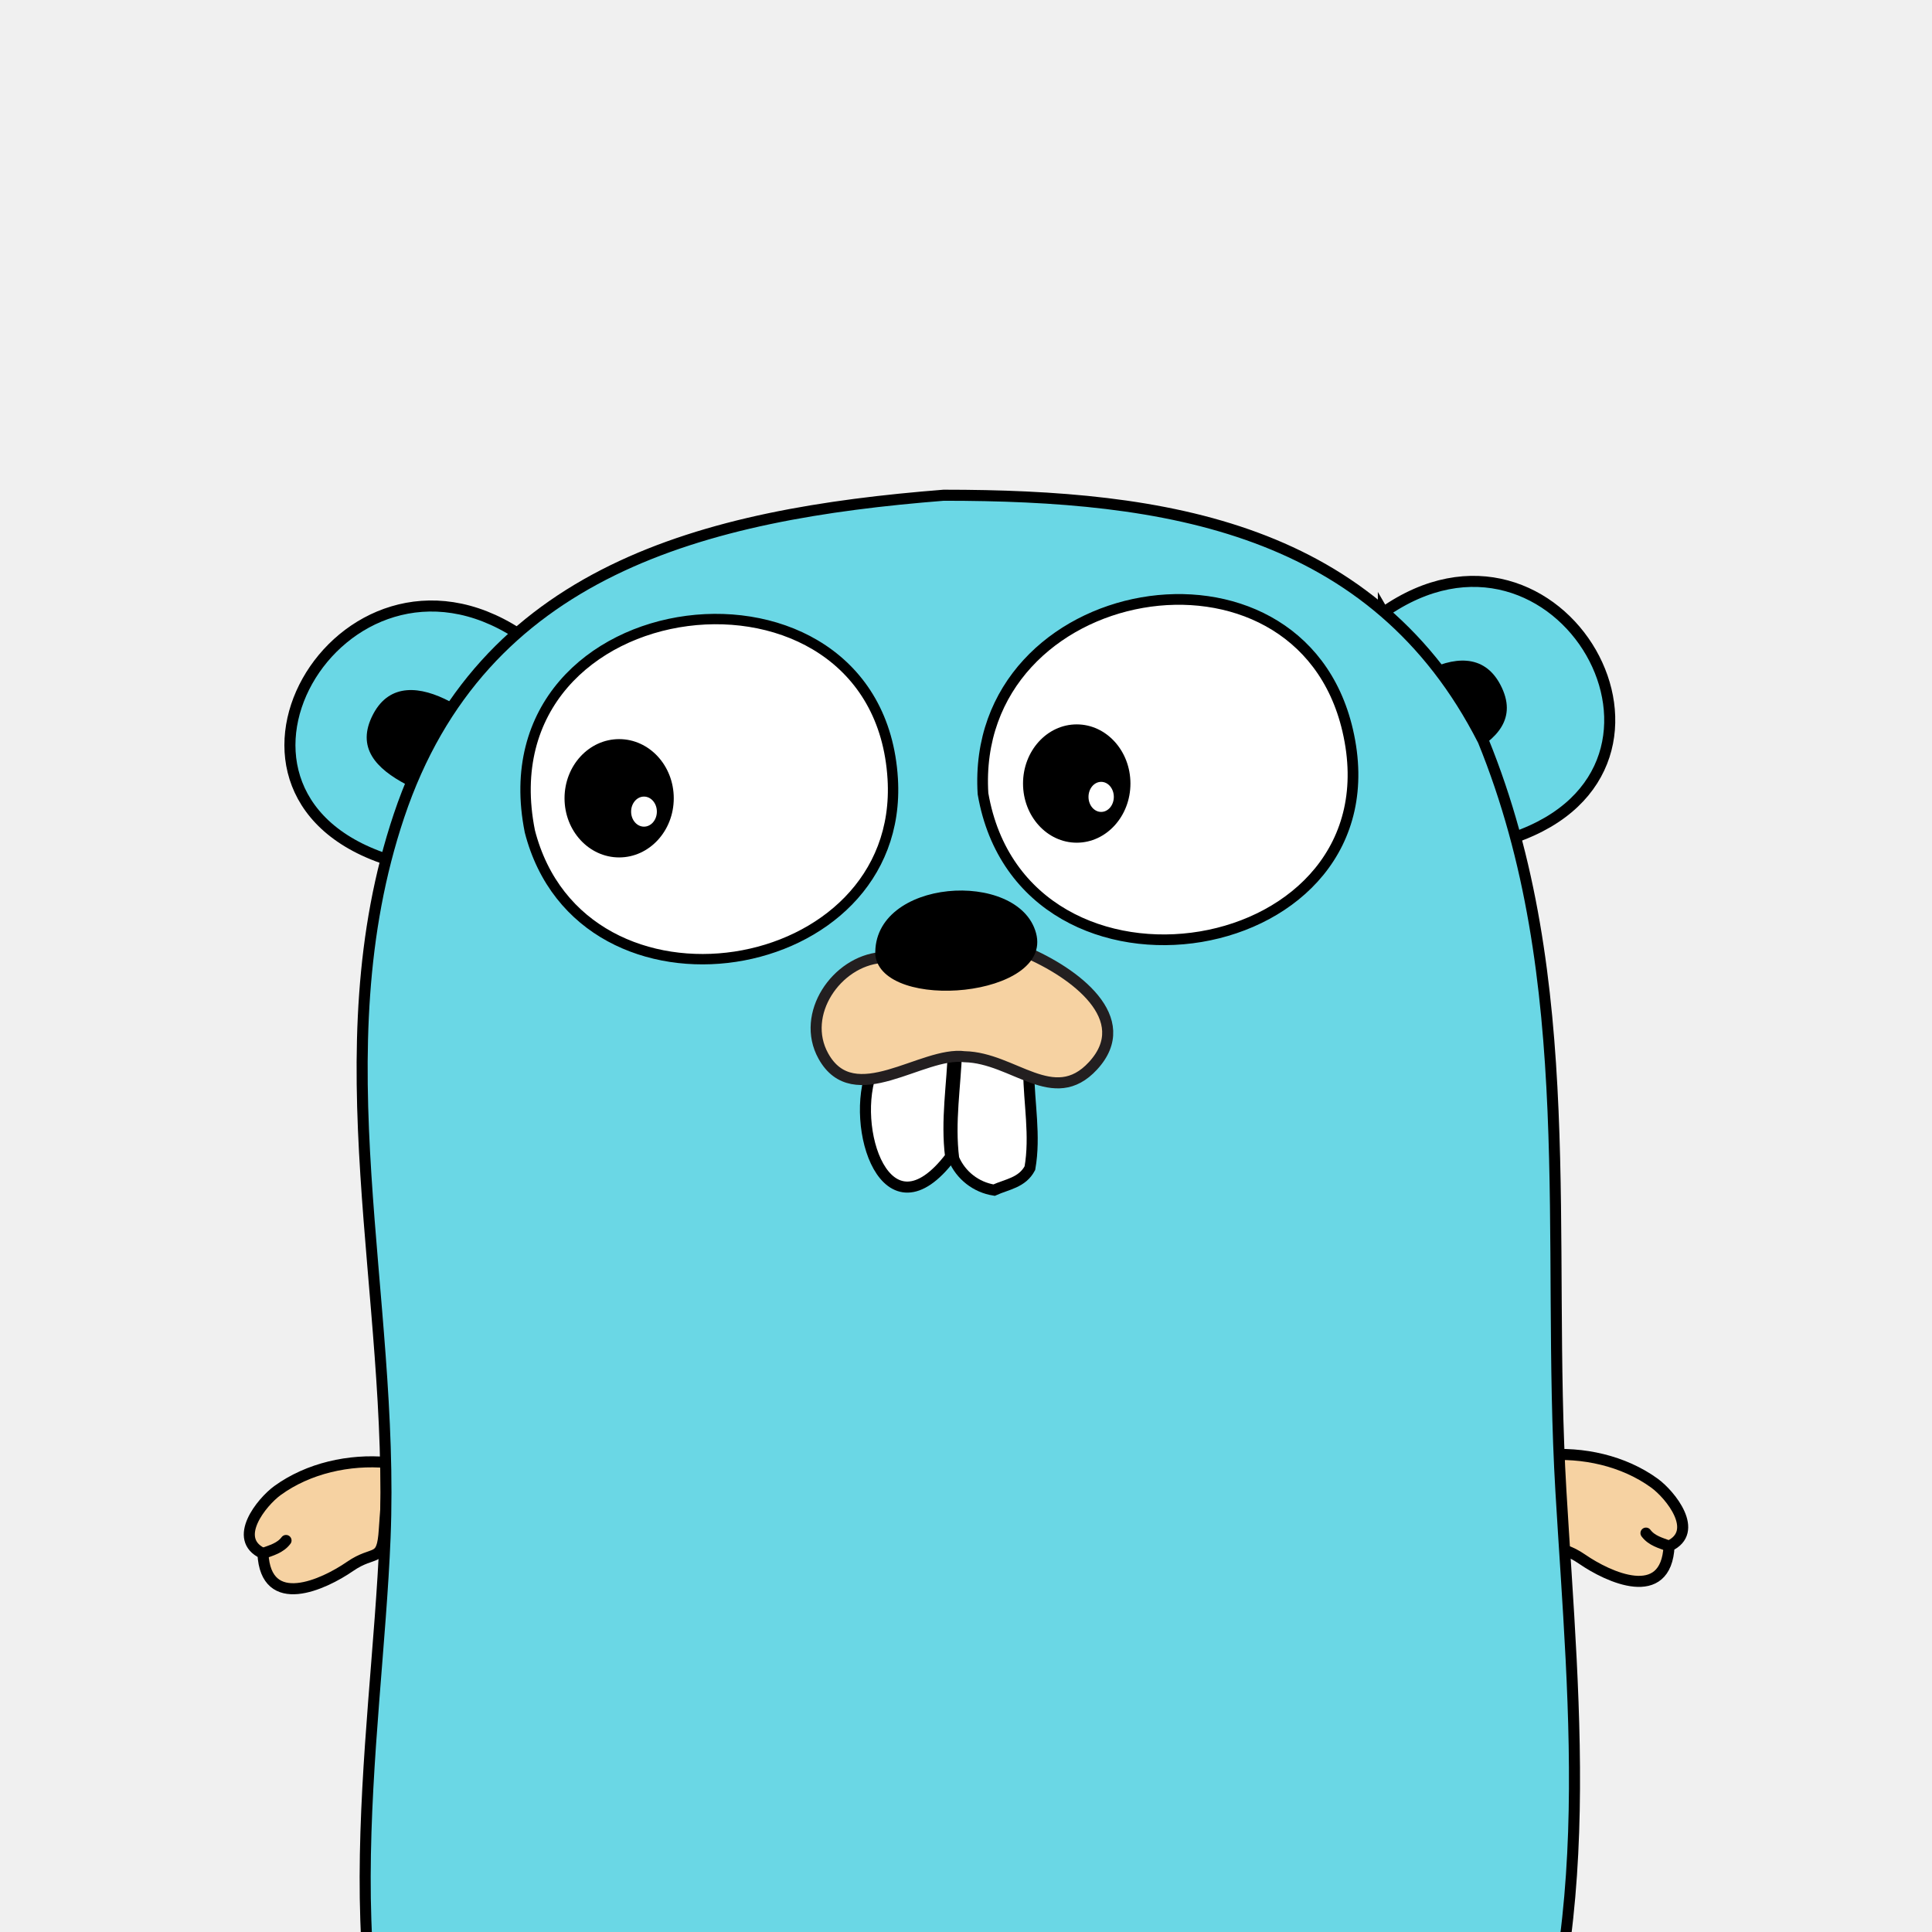
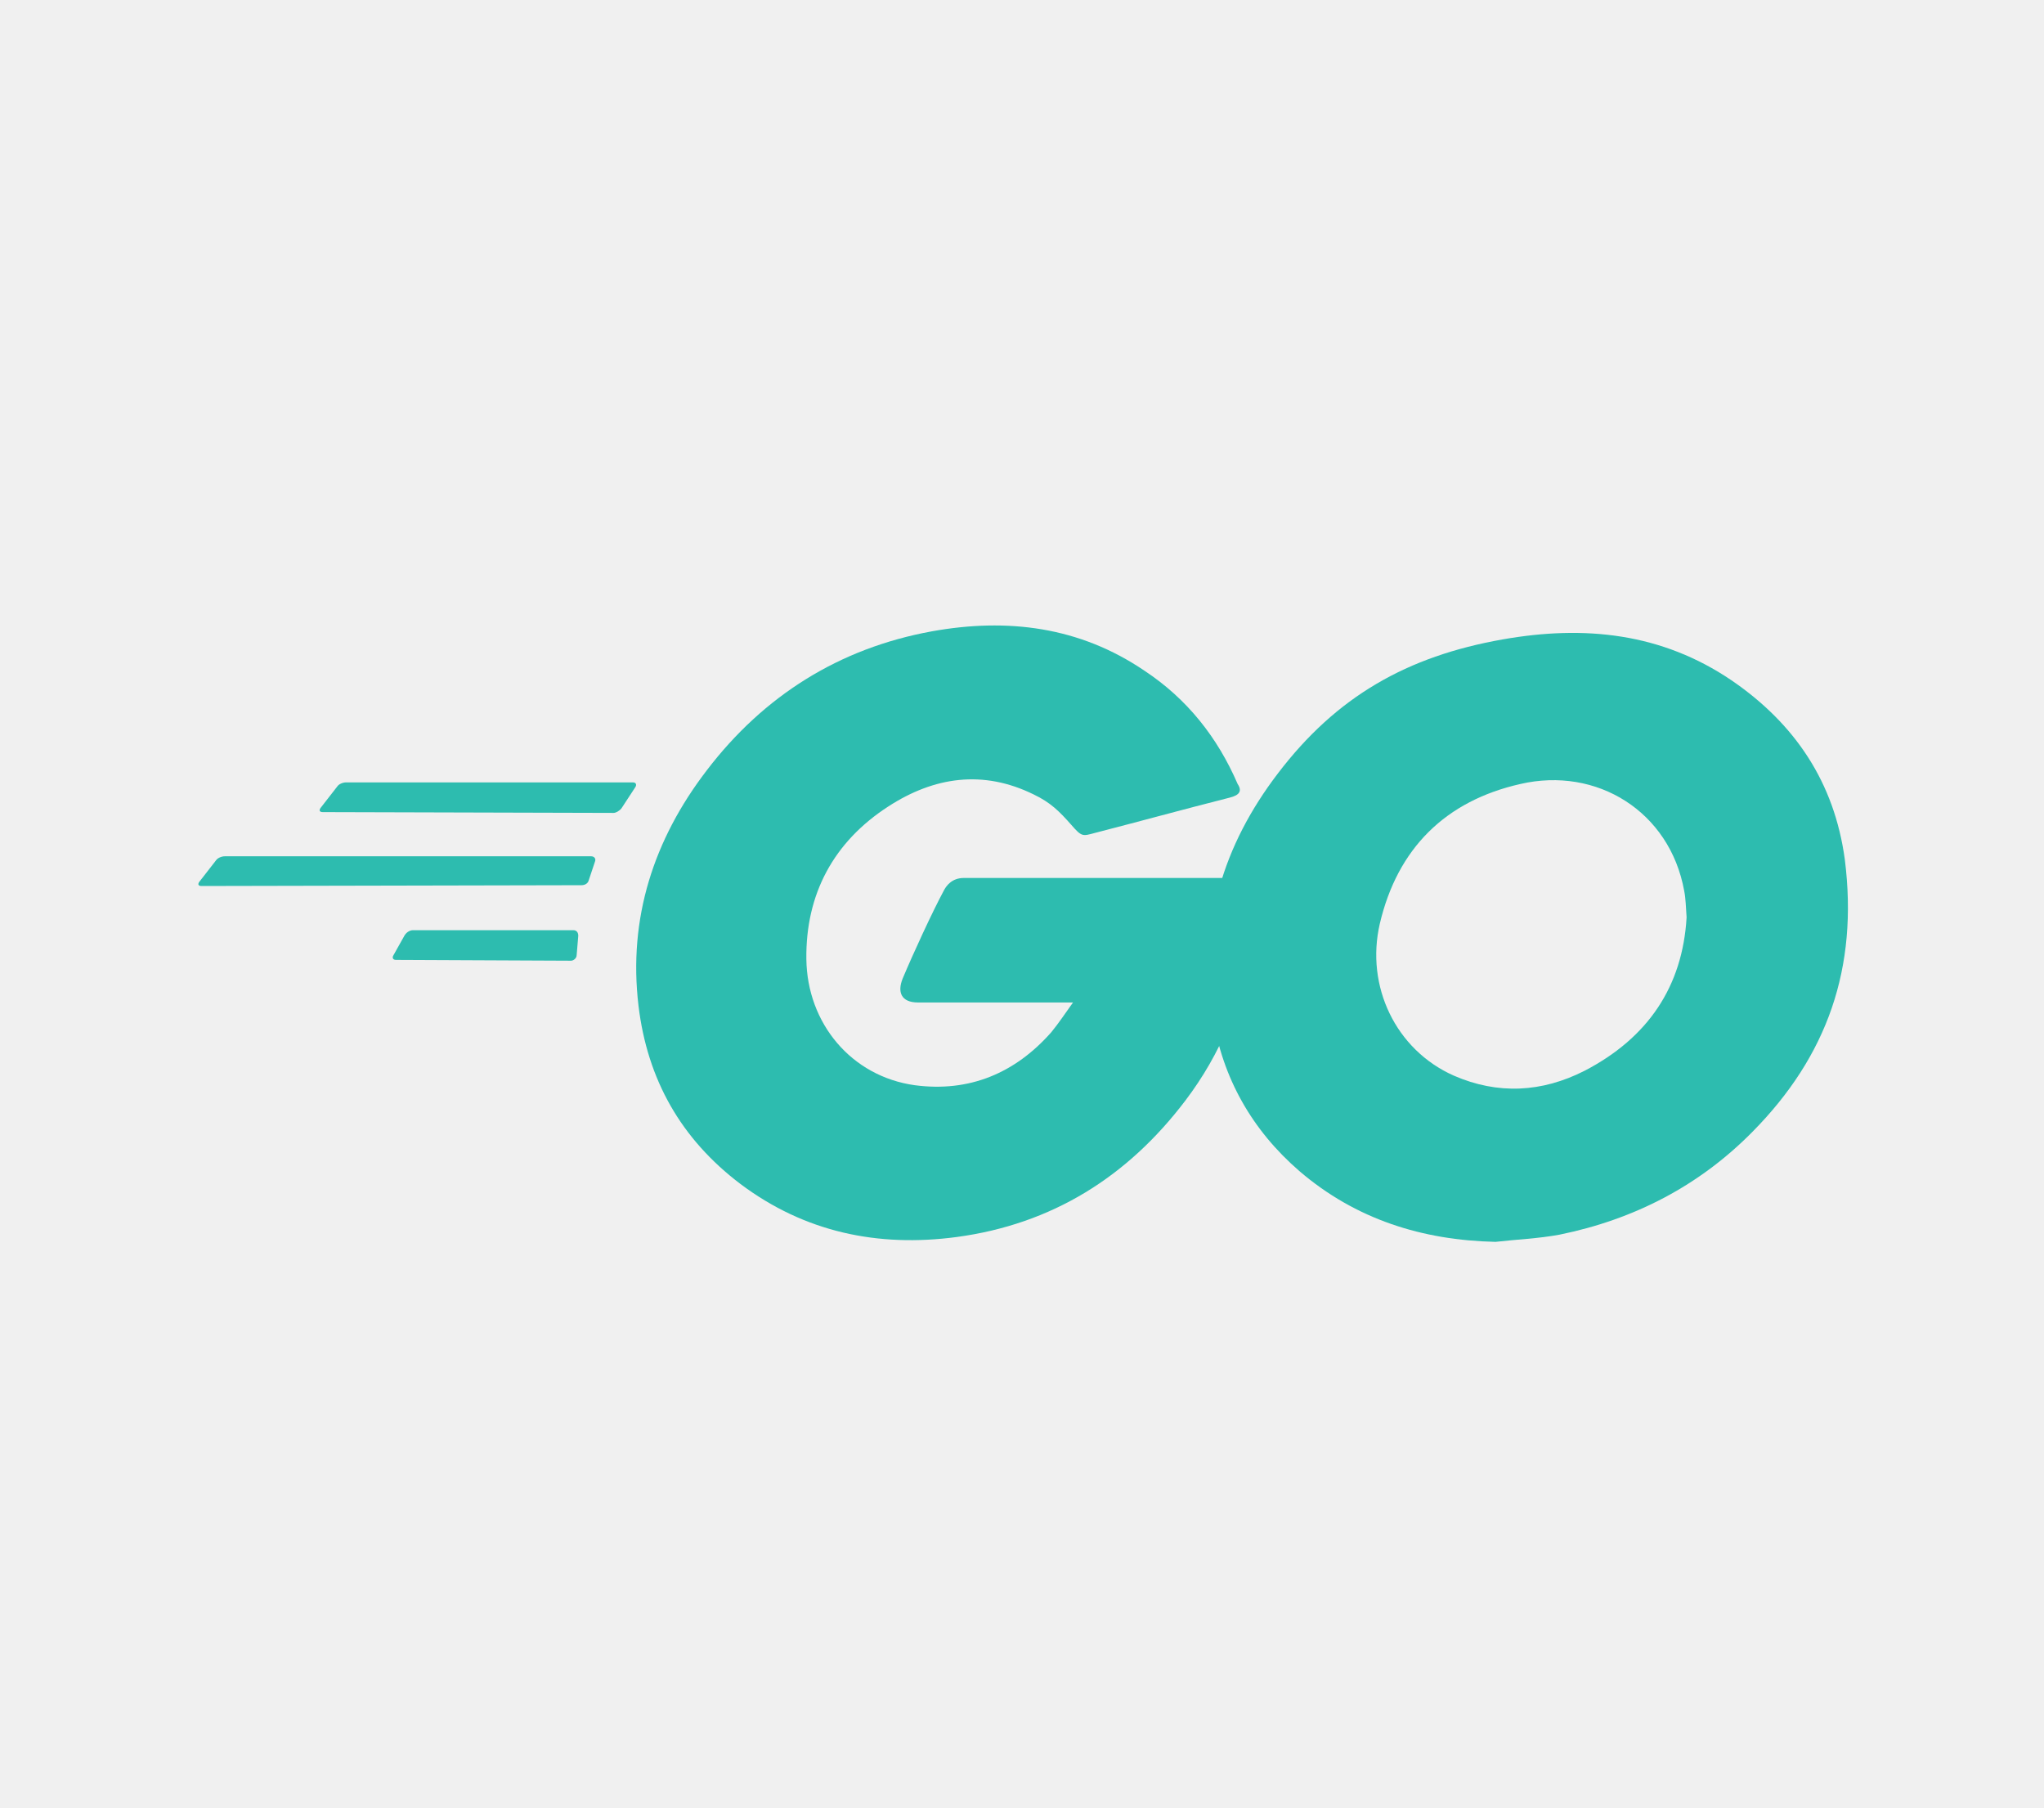
- <svg xmlns="http://www.w3.org/2000/svg" width="128" height="128" viewBox="0 0 128 128" overflow="visible">
-   <g clip-rule="evenodd">
-     <path d="M17.42 102.92c.186 3.843 4.025 2.065 5.764.864 1.65-1.14 2.133-.193 2.278-2.444.095-1.48.266-2.96.182-4.444-2.496-.226-5.21.368-7.257 1.855-1.054.767-3.03 3.21-.967 4.17" fill="#f6d2a2" fill-rule="evenodd" stroke="#000" stroke-width=".732" stroke-linecap="round" />
-     <path d="M17.42 102.92c.56-.207 1.15-.355 1.53-.86" fill="#c6b198" fill-rule="evenodd" stroke="#000" stroke-width=".732" stroke-linecap="round" />
-     <path d="M26.292 57.14c-14.71-4.136-3.772-22.85 8.04-15.153l-8.04 15.154zm65.36-16.558c11.645-8.178 22.167 10.274 8.634 14.917L91.652 40.58z" fill="#6ad7e5" fill-rule="evenodd" stroke="#000" stroke-width=".732" stroke-linecap="round" />
-     <path d="M94.157 150.215c2.958 1.83 8.364 7.364 3.927 10.047-4.263 3.903-6.65-4.284-10.39-5.42 1.61-2.187 3.653-4.183 6.463-4.627z" fill="#f6d2a2" fill-rule="evenodd" stroke="#000" stroke-width=".732" stroke-linecap="round" />
-     <path d="M98.084 160.262c-.658-1.308-.88-2.835-1.977-3.89" stroke="#000" stroke-width=".732" stroke-linecap="round" fill="none" />
-     <path d="M41.316 156.47c-3.47.536-5.425 3.668-8.32 5.258-2.726 1.626-3.77-.52-4.015-.956-.427-.195-.39.18-1.05-.483-2.53-3.99 2.634-6.907 5.322-8.89 3.744-.756 6.09 2.49 8.064 5.07z" fill="#f6d2a2" fill-rule="evenodd" stroke="#000" stroke-width=".732" stroke-linecap="round" />
-     <path d="M28.98 160.772c.133-1.52 1.34-2.54 1.913-3.825" stroke="#000" stroke-width=".732" stroke-linecap="round" fill="none" />
-     <path d="M26.906 51.972c-1.94-1.027-3.365-2.42-2.178-4.666 1.1-2.078 3.14-1.852 5.082-.826l-2.904 5.492zM97.22 50.02c1.94-1.027 3.365-2.42 2.178-4.666-1.1-2.078-3.14-1.852-5.082-.826l2.904 5.492z" fill-rule="evenodd" />
-     <path d="M110.58 102.432c-.186 3.843-4.025 2.065-5.764.864-1.65-1.14-2.133-.193-2.278-2.444-.095-1.48-.266-2.958-.182-4.444 2.496-.226 5.21.368 7.257 1.855 1.054.766 3.03 3.21.967 4.17" fill="#f6d2a2" fill-rule="evenodd" stroke="#000" stroke-width=".732" stroke-linecap="round" />
-     <path d="M110.58 102.432c-.56-.207-1.15-.355-1.53-.86" fill="#c6b198" fill-rule="evenodd" stroke="#000" stroke-width=".732" stroke-linecap="round" />
-     <path d="M62.53 32.81c14.73 0 28.537 2.106 35.735 16.257 6.46 15.86 4.163 32.965 5.15 49.728.845 14.394 2.72 31.024-3.957 44.363-7.024 14.033-24.578 17.563-39.04 17.046-11.36-.406-25.08-4.112-31.492-14.49-7.522-12.176-3.96-30.28-3.415-43.83.648-16.047-4.346-32.144.926-47.847 5.47-16.29 20.22-19.972 36.095-21.228" fill="#6ad7e5" fill-rule="evenodd" stroke="#000" stroke-width=".732" stroke-linecap="round" />
-     <path d="M65.126 52.58c2.644 15.37 27.77 11.307 24.16-4.195-3.235-13.902-25.04-10.054-24.16 4.195" fill="#fff" fill-rule="evenodd" stroke="#000" stroke-width=".709" stroke-linecap="round" />
-     <path d="M35.1 55.066c3.428 13.382 24.853 9.956 24.046-3.467-.968-16.078-27.322-12.976-24.045 3.466" fill="#fff" fill-rule="evenodd" stroke="#000" stroke-width=".688" stroke-linecap="round" />
-     <path d="M68.157 71.025c.01 2 .454 4.242.076 6.368-.51.964-1.51 1.066-2.373 1.456a3.493 3.493 0 0 1-2.675-2.087c-.306-2.427.114-4.777.192-7.204l4.78 1.465z" fill="#fff" fill-rule="evenodd" stroke="#000" stroke-width=".732" stroke-linecap="round" />
-     <g transform="matrix(.244 0 0 .244 14.833 29.609)" fill-rule="evenodd">
-       <ellipse ry="16.062" rx="14.829" cy="95.404" cx="107.324" />
-       <ellipse ry="4.082" rx="3.496" cy="99.029" cx="114.069" fill="#fff" />
-     </g>
-     <g transform="matrix(.244 0 0 .244 14.833 29.609)" fill-rule="evenodd">
-       <ellipse ry="16.062" rx="14.582" cy="91.404" cx="231.571" />
-       <ellipse ry="4.082" rx="3.438" cy="95.029" cx="238.204" fill="#fff" />
-     </g>
-     <path d="M57.818 70.808c-1.578 3.825.88 11.475 5.164 5.833-.307-2.426.114-4.775.19-7.203l-5.354 1.37z" fill="#fff" fill-rule="evenodd" stroke="#000" stroke-width=".732" stroke-linecap="round" />
-     <g fill-rule="evenodd">
-       <path d="M58.363 63.443c-2.942.25-5.347 3.75-3.817 6.517 2.025 3.666 6.548-.324 9.364.05 3.242.066 5.897 3.427 8.5.607 2.897-3.136-1.246-6.19-4.483-7.556l-9.564.383z" fill="#f6d2a2" stroke="#231f20" stroke-width=".732" stroke-linecap="round" />
-       <path d="M57.993 63.29c-.218-5.097 9.5-5.735 10.648-1.468 1.146 4.257-10.17 5.246-10.647 1.468-.382-3.017 0 0 0 0z" />
-     </g>
+ <svg xmlns="http://www.w3.org/2000/svg" version="1.1" id="Layer_1" x="0" y="0" viewBox="0 0 254.5 225" xml:space="preserve">
+   <style>.st0{fill:#2dbcaf}</style>
+   <path class="st0" d="M40.2 101.1c-.4 0-.5-.2-.3-.5l2.1-2.7c.2-.3.7-.5 1.1-.5h35.7c.4 0 .5.3.3.6l-1.7 2.6c-.2.3-.7.6-1 .6l-36.2-.1zM25.1 110.3c-.4 0-.5-.2-.3-.5l2.1-2.7c.2-.3.7-.5 1.1-.5h45.6c.4 0 .6.3.5.6l-.8 2.4c-.1.4-.5.6-.9.6l-47.3.1zM49.3 119.5c-.4 0-.5-.3-.3-.6l1.4-2.5c.2-.3.6-.6 1-.6h20c.4 0 .6.3.6.7l-.2 2.4c0 .4-.4.7-.7.7l-21.8-.1z" />
+   <g id="CXHf1q_1_">
+     <path class="st0" d="M153.1 99.3c-6.3 1.6-10.6 2.8-16.8 4.4-1.5.4-1.6.5-2.9-1-1.5-1.7-2.6-2.8-4.7-3.8-6.3-3.1-12.4-2.2-18.1 1.5-6.8 4.4-10.3 10.9-10.2 19 .1 8 5.6 14.6 13.5 15.7 6.8.9 12.5-1.5 17-6.6.9-1.1 1.7-2.3 2.7-3.7h-19.3c-2.1 0-2.6-1.3-1.9-3 1.3-3.1 3.7-8.3 5.1-10.9.3-.6 1-1.6 2.5-1.6h36.4c-.2 2.7-.2 5.4-.6 8.1-1.1 7.2-3.8 13.8-8.2 19.6-7.2 9.5-16.6 15.4-28.5 17-9.8 1.3-18.9-.6-26.9-6.6-7.4-5.6-11.6-13-12.7-22.2-1.3-10.9 1.9-20.7 8.5-29.3 7.1-9.3 16.5-15.2 28-17.3 9.4-1.7 18.4-.6 26.5 4.9 5.3 3.5 9.1 8.3 11.6 14.1.6.9.2 1.4-1 1.7z" />
+     <path class="st0" d="M186.2 154.6c-9.1-.2-17.4-2.8-24.4-8.8-5.9-5.1-9.6-11.6-10.8-19.3-1.8-11.3 1.3-21.3 8.1-30.2 7.3-9.6 16.1-14.6 28-16.7 10.2-1.8 19.8-.8 28.5 5.1 7.9 5.4 12.8 12.7 14.1 22.3 1.7 13.5-2.2 24.5-11.5 33.9-6.6 6.7-14.7 10.9-24 12.8-2.7.5-5.4.6-8 .9zm23.8-40.4c-.1-1.3-.1-2.3-.3-3.3-1.8-9.9-10.9-15.5-20.4-13.3-9.3 2.1-15.3 8-17.5 17.4-1.8 7.8 2 15.7 9.2 18.9 5.5 2.4 11 2.1 16.3-.6 7.9-4.1 12.2-10.5 12.7-19.1z" />
  </g>
</svg>
